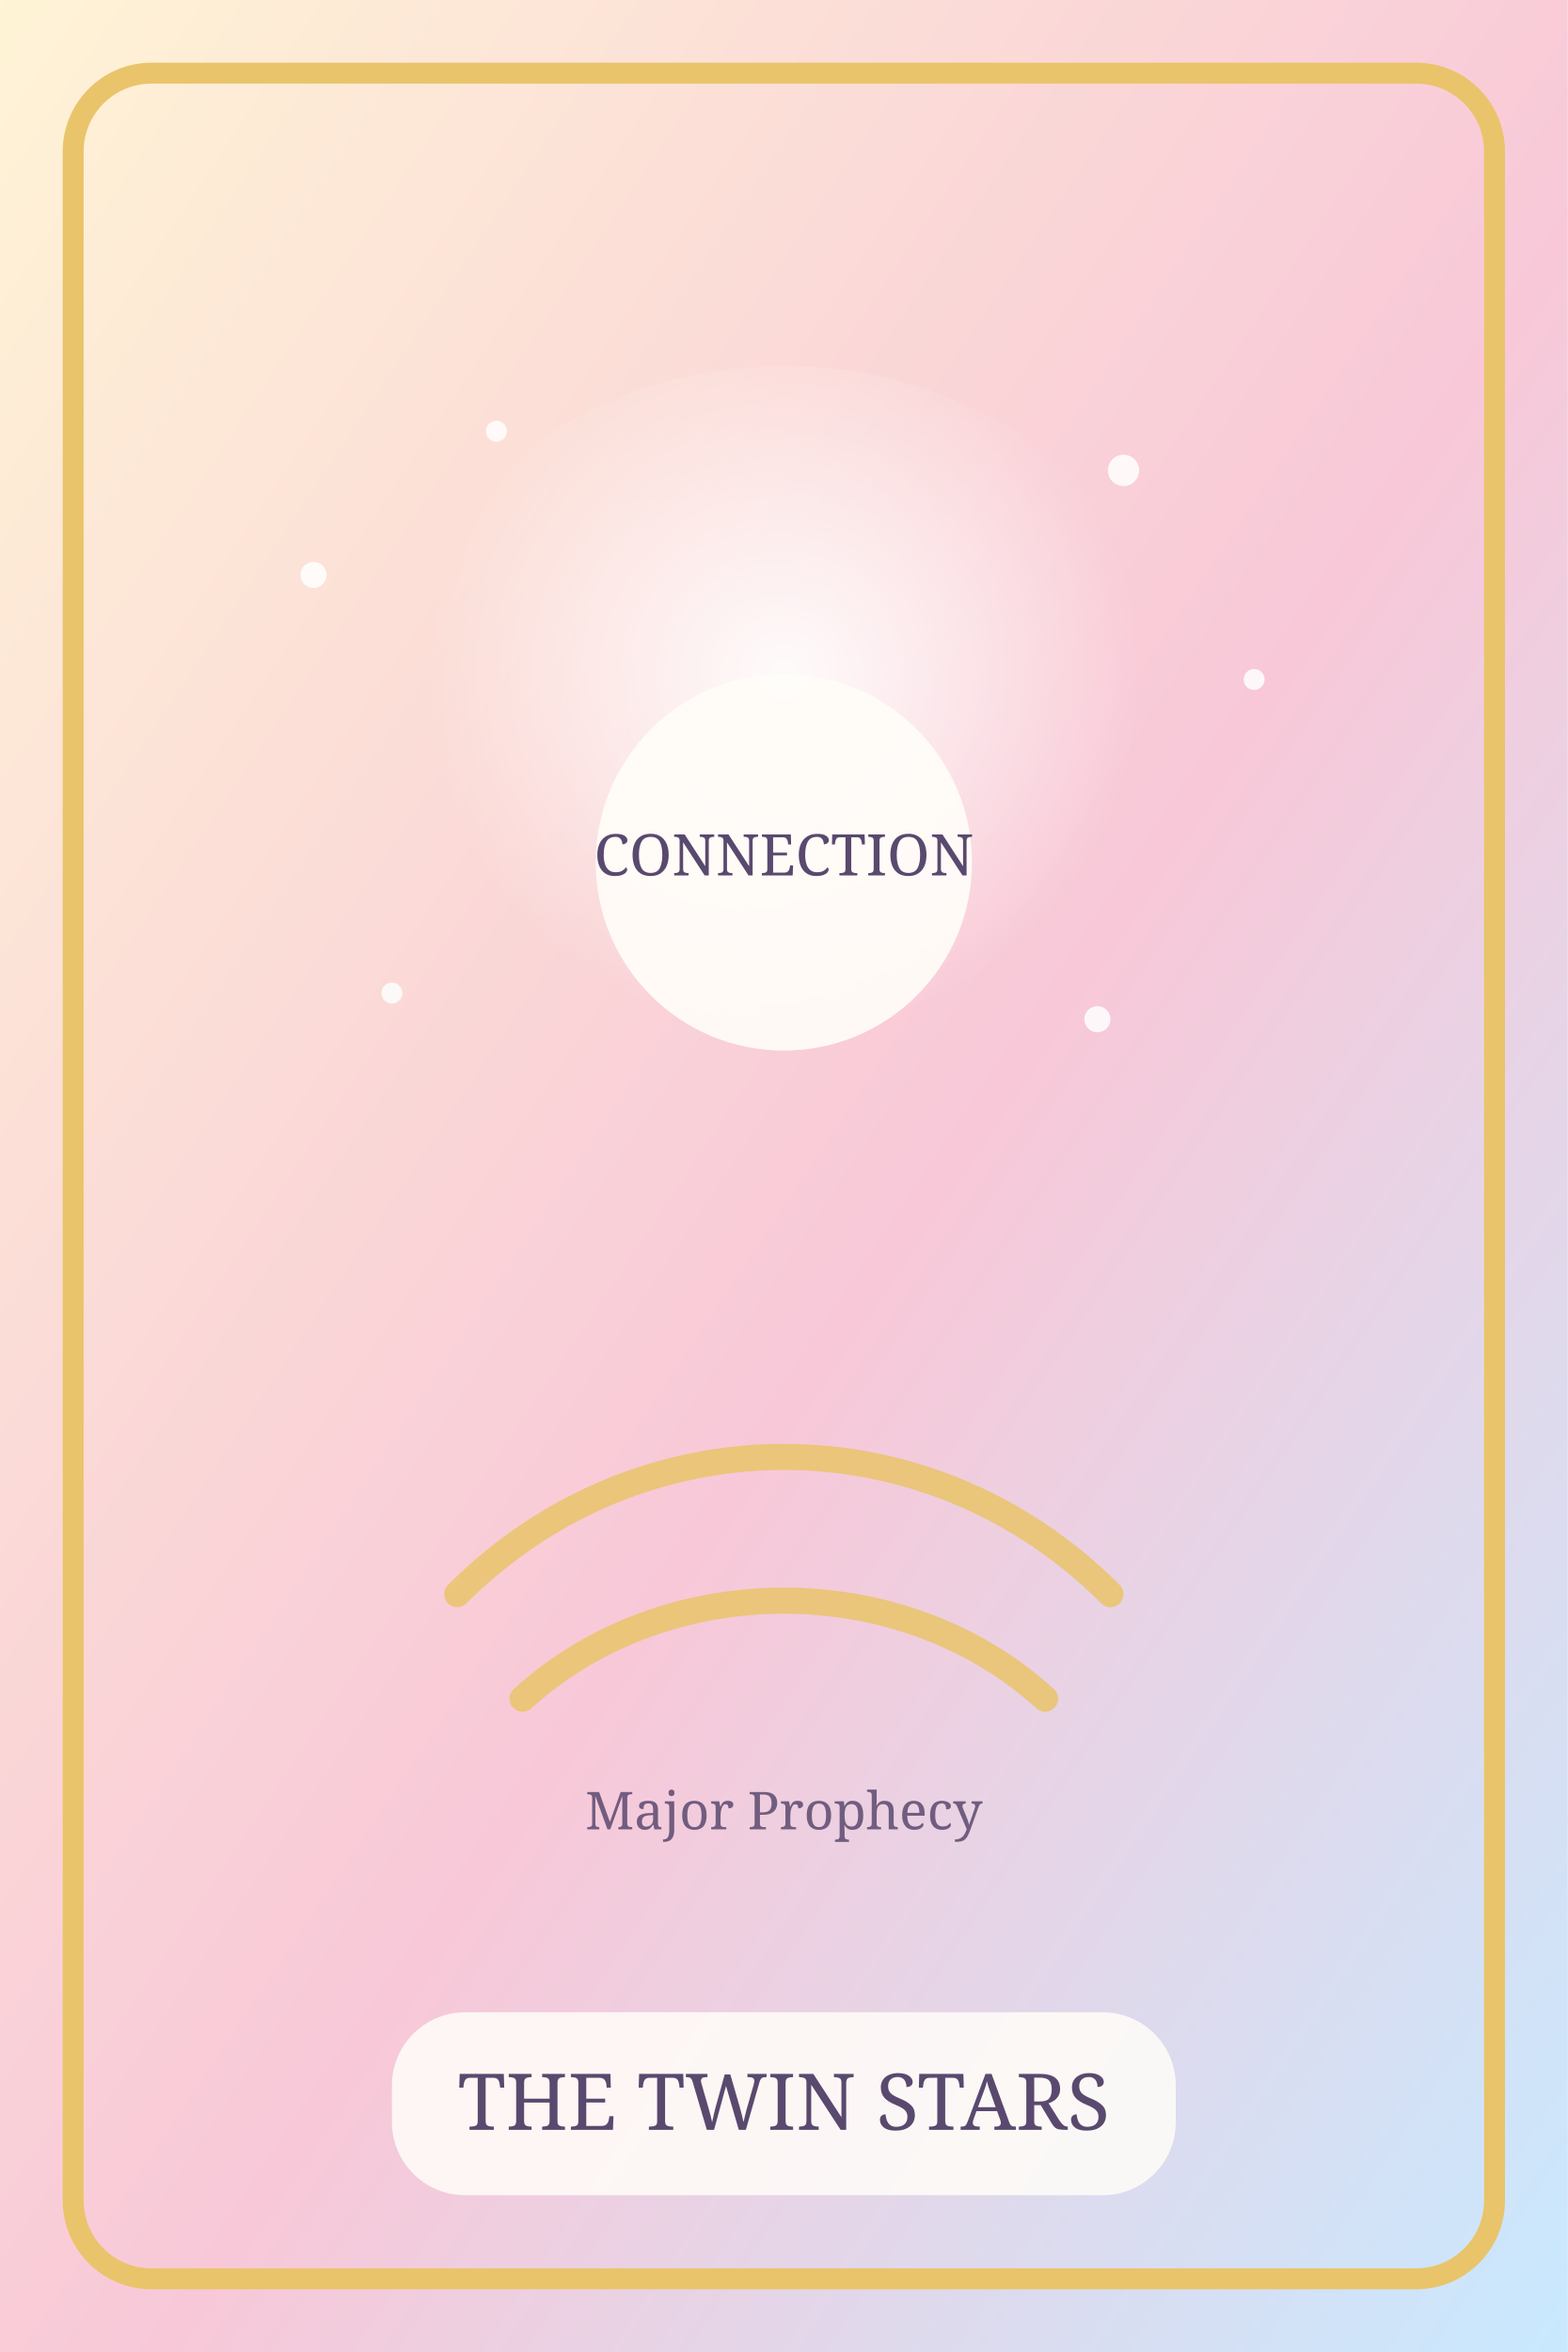
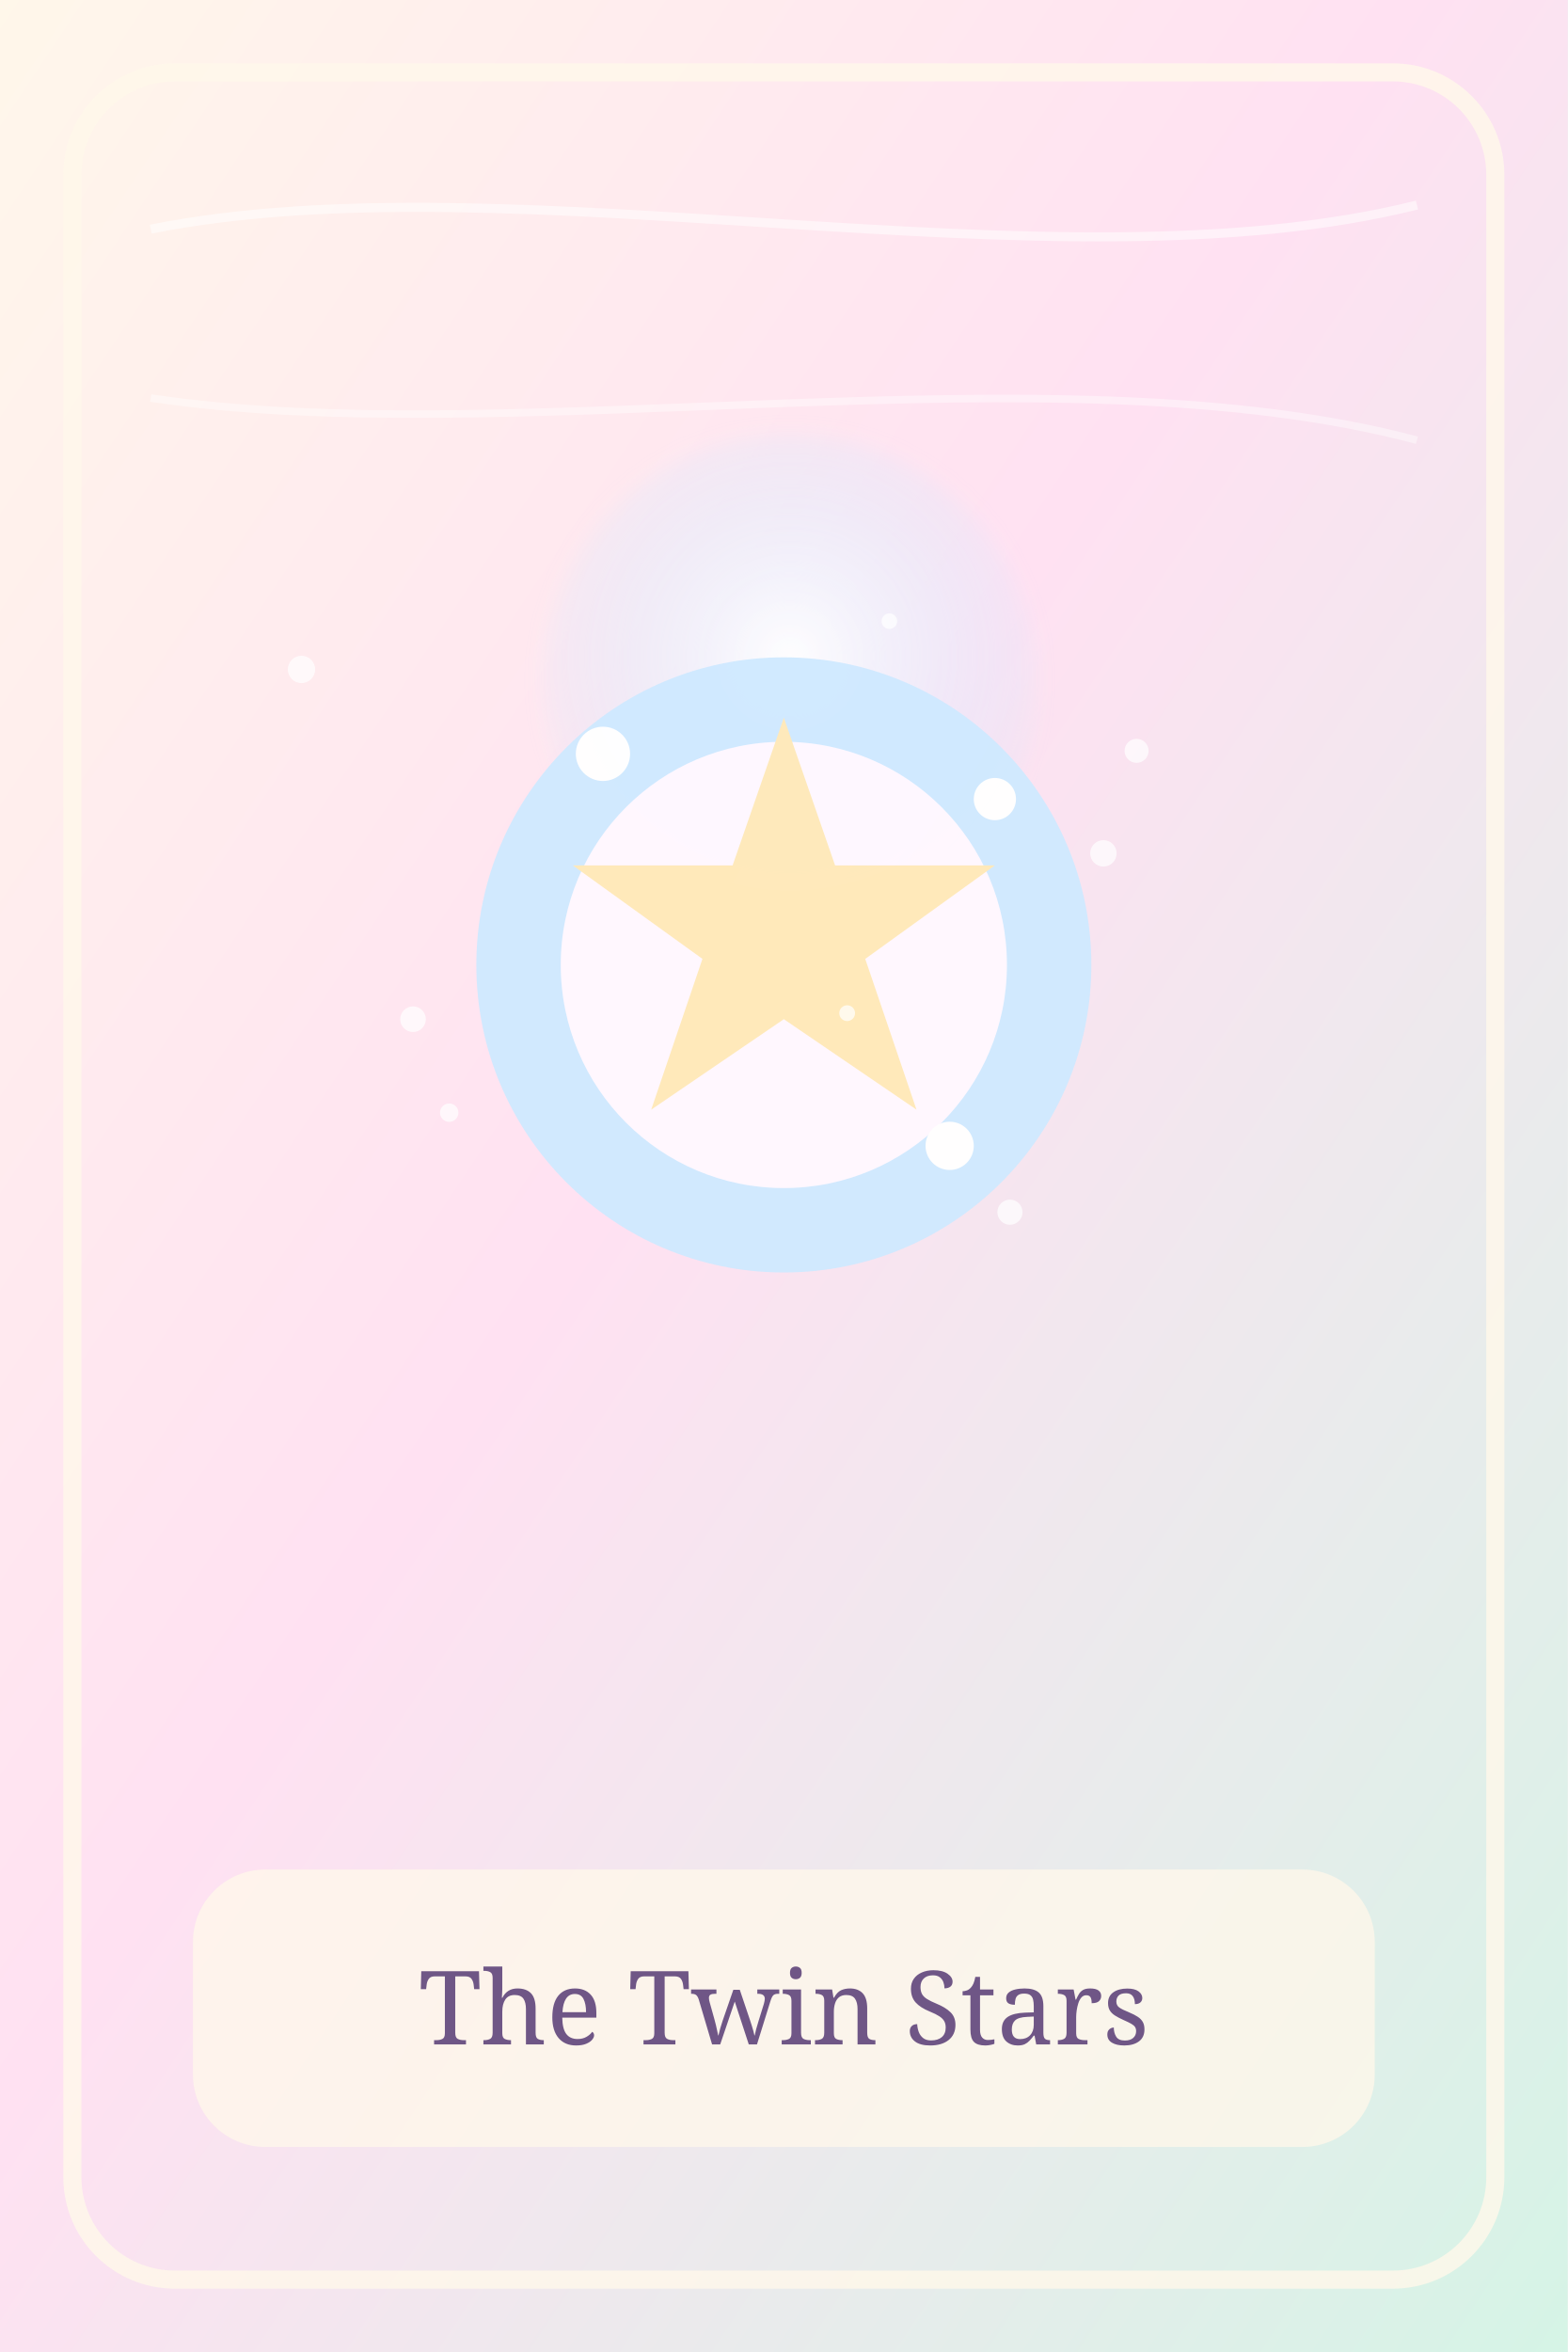
- <svg xmlns="http://www.w3.org/2000/svg" viewBox="0 0 600 900" role="img" aria-label="The Twin Stars tarot card art">
+ <svg xmlns="http://www.w3.org/2000/svg" viewBox="0 0 520 780" role="img" aria-labelledby="t d">
  <defs>
    <linearGradient id="bg" x1="0" y1="0" x2="1" y2="1">
-       <stop offset="0%" stop-color="#fff4d6" />
-       <stop offset="55%" stop-color="#f8c8d8" />
-       <stop offset="100%" stop-color="#c8e9ff" />
+       <stop offset="0%" stop-color="#fff7ea" />
+       <stop offset="45%" stop-color="#ffe1f2" />
+       <stop offset="100%" stop-color="#d5f4e6" />
    </linearGradient>
-     <radialGradient id="halo" cx="50%" cy="35%" r="40%">
-       <stop offset="0%" stop-color="#ffffff" stop-opacity="0.9" />
-       <stop offset="100%" stop-color="#ffffff" stop-opacity="0" />
+     <radialGradient id="orb" cx="50%" cy="45%" r="50%">
+       <stop offset="0%" stop-color="#ffffff" stop-opacity="0.98" />
+       <stop offset="100%" stop-color="#cfe9ff" stop-opacity="0.15" />
    </radialGradient>
+     <filter id="soft" x="-20%" y="-20%" width="140%" height="140%">
+       <feGaussianBlur stdDeviation="3" />
+     </filter>
  </defs>
-   <rect width="600" height="900" fill="url(#bg)" />
-   <rect x="28" y="28" width="544" height="844" rx="30" fill="none" stroke="#e9c46a" stroke-width="8" />
-   <circle cx="300" cy="310" r="170" fill="url(#halo)" />
-   <g fill="#fff" opacity="0.85">
-     <circle cx="120" cy="220" r="5" />
-     <circle cx="190" cy="165" r="4" />
-     <circle cx="430" cy="180" r="6" />
-     <circle cx="480" cy="260" r="4" />
-     <circle cx="150" cy="380" r="4" />
-     <circle cx="420" cy="390" r="5" />
+   <rect width="520" height="780" fill="url(#bg)" />
+   <rect x="24" y="24" width="472" height="732" rx="34" fill="none" stroke="#fff8ea" stroke-width="6" opacity=".82" />
+   <path d="M50 76 C170 52,350 98,470 68" stroke="#fff" stroke-opacity=".52" stroke-width="3" fill="none" />
+   <path d="M50 132 C170 150,350 114,470 146" stroke="#fff" stroke-opacity=".4" stroke-width="2.5" fill="none" />
+   <circle cx="262" cy="226" r="82" fill="url(#orb)" filter="url(#soft)" />
+   <g opacity="0.95">
+     <circle cx="260" cy="320" r="102" fill="#cfe9ff" />
+     <circle cx="260" cy="320" r="74" fill="#fff8ff" />
+     <path d="M260 238 L277 287 L330 287 L287 318 L304 368 L260 338 L216 368 L233 318 L190 287 L243 287 Z" fill="#ffe9b8" />
+     <circle cx="200" cy="250" r="9" fill="#fff" />
+     <circle cx="330" cy="265" r="7" fill="#fff" />
+     <circle cx="315" cy="380" r="8" fill="#fff" />
  </g>
-   <g stroke="#e9c46a" stroke-width="10" stroke-linecap="round" fill="none" opacity="0.85">
-     <path d="M175 610 C245 540, 355 540, 425 610" />
-     <path d="M200 650 C255 600, 345 600, 400 650" />
+   <g>
+     <circle cx="335" cy="402" r="4.17" fill="#fff" opacity=".72" />
+     <circle cx="281" cy="336" r="2.62" fill="#fff" opacity=".72" />
+     <circle cx="137" cy="338" r="4.25" fill="#fff" opacity=".72" />
+     <circle cx="295" cy="206" r="2.58" fill="#fff" opacity=".72" />
+     <circle cx="377" cy="249" r="3.98" fill="#fff" opacity=".72" />
+     <circle cx="366" cy="283" r="4.38" fill="#fff" opacity=".72" />
+     <circle cx="149" cy="369" r="3.05" fill="#fff" opacity=".72" />
+     <circle cx="100" cy="222" r="4.53" fill="#fff" opacity=".72" />
  </g>
-   <circle cx="300" cy="330" r="72" fill="#fffdf8" opacity="0.92" />
-   <text x="300" y="335" text-anchor="middle" font-family="Georgia, serif" font-size="22" fill="#5a496e">CONNECTION</text>
-   <text x="300" y="700" text-anchor="middle" font-family="Georgia, serif" font-size="20" fill="#5a496e" opacity="0.85">Major Prophecy</text>
-   <rect x="150" y="770" width="300" height="70" rx="28" fill="#fffdf8" opacity="0.86" />
-   <text x="300" y="815" text-anchor="middle" font-family="Georgia, serif" font-size="30" fill="#5a496e">THE TWIN STARS</text>
+   <rect x="64" y="620" width="392" height="92" rx="24" fill="#fff7ea" opacity=".78" />
+   <text x="260" y="678" text-anchor="middle" font-family="'Cormorant Garamond', Georgia, serif" font-size="34" fill="#6f5686">The Twin Stars</text>
</svg>
